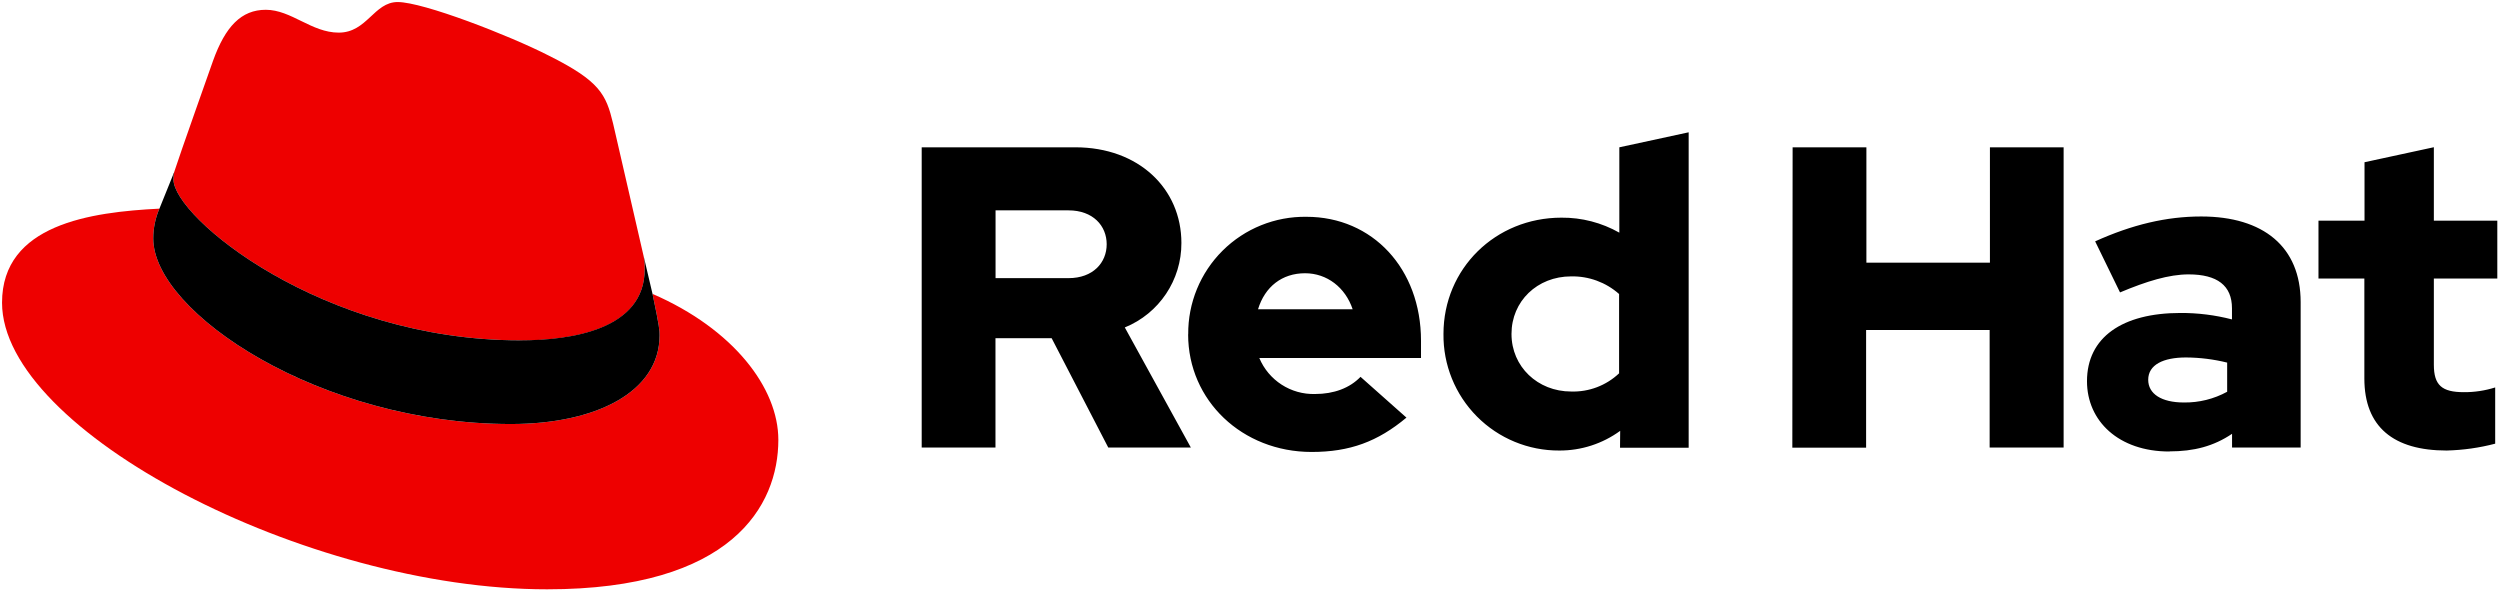
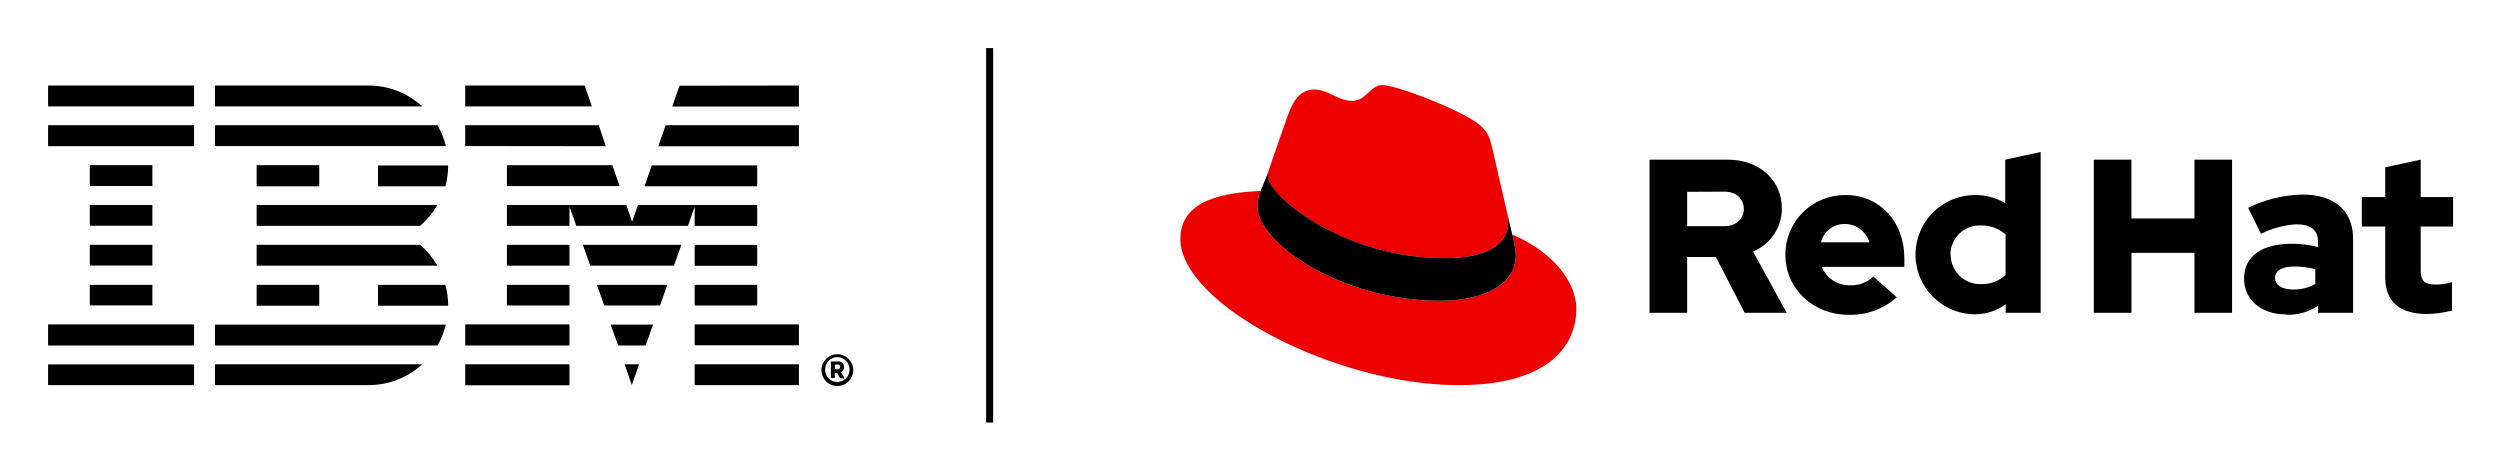
- <svg xmlns="http://www.w3.org/2000/svg" id="Layer_1" data-name="Layer 1" viewBox="0 0 613 145">
-   <defs>
-     <style>.cls-1{fill:#e00;}</style>
-   </defs>
-   <path class="cls-1" d="M127.47,83.49c12.51,0,30.61-2.58,30.61-17.46a14,14,0,0,0-.31-3.42l-7.45-32.36c-1.72-7.12-3.23-10.35-15.73-16.6C124.89,8.69,103.76.5,97.51.5,91.69.5,90,8,83.06,8c-6.68,0-11.64-5.6-17.89-5.6-6,0-9.91,4.09-12.93,12.5,0,0-8.41,23.72-9.49,27.16A6.43,6.43,0,0,0,42.53,44c0,9.22,36.3,39.45,84.94,39.45M160,72.07c1.73,8.19,1.73,9.05,1.73,10.13,0,14-15.74,21.77-36.43,21.77C78.54,104,37.58,76.6,37.58,58.49a18.45,18.45,0,0,1,1.51-7.33C22.27,52,.5,55,.5,74.22c0,31.48,74.59,70.28,133.65,70.28,45.28,0,56.7-20.48,56.7-36.65,0-12.72-11-27.16-30.83-35.78" />
-   <path d="M160,72.07c1.73,8.19,1.73,9.05,1.73,10.13,0,14-15.74,21.77-36.43,21.77C78.54,104,37.58,76.6,37.58,58.49a18.45,18.45,0,0,1,1.51-7.33l3.66-9.06A6.43,6.43,0,0,0,42.53,44c0,9.22,36.3,39.45,84.94,39.45,12.51,0,30.61-2.58,30.61-17.46a14,14,0,0,0-.31-3.42Z" />
-   <path d="M579.74,92.8c0,11.89,7.15,17.67,20.19,17.67a52.11,52.11,0,0,0,11.89-1.68V95a24.84,24.84,0,0,1-7.68,1.16c-5.37,0-7.36-1.68-7.36-6.73V68.3h15.56V54.1H596.78v-18l-17,3.68V54.1H568.49V68.3h11.25Zm-53,.32c0-3.68,3.69-5.47,9.26-5.47a43.12,43.12,0,0,1,10.1,1.26v7.15a21.51,21.51,0,0,1-10.63,2.63c-5.46,0-8.73-2.1-8.73-5.57m5.2,17.56c6,0,10.84-1.26,15.36-4.31v3.37h16.82V74.08c0-13.56-9.14-21-24.39-21-8.52,0-16.94,2-26,6.1l6.1,12.52c6.52-2.74,12-4.42,16.83-4.42,7,0,10.62,2.73,10.62,8.31v2.73a49.53,49.53,0,0,0-12.62-1.58c-14.31,0-22.93,6-22.93,16.73,0,9.78,7.78,17.24,20.19,17.24m-92.44-.94h18.09V80.92h30.29v28.82H506V36.12H487.93V64.41H457.64V36.12H439.55ZM370.62,81.87c0-8,6.31-14.1,14.62-14.1A17.22,17.22,0,0,1,397,72.09V91.54A16.36,16.36,0,0,1,385.24,96c-8.2,0-14.62-6.1-14.62-14.09m26.61,27.87h16.83V32.44l-17,3.68V57.05a28.3,28.3,0,0,0-14.2-3.68c-16.19,0-28.92,12.51-28.92,28.5a28.25,28.25,0,0,0,28.4,28.6,25.12,25.12,0,0,0,14.93-4.83ZM320,67c5.36,0,9.88,3.47,11.67,8.83H308.47C310.15,70.3,314.36,67,320,67M291.33,82c0,16.2,13.25,28.82,30.28,28.82,9.36,0,16.2-2.53,23.25-8.42l-11.26-10c-2.63,2.74-6.52,4.21-11.14,4.21a14.39,14.39,0,0,1-13.68-8.83h39.65V83.55c0-17.67-11.88-30.39-28.08-30.39a28.57,28.57,0,0,0-29,28.81M262,51.58c6,0,9.36,3.78,9.36,8.31S268,68.2,262,68.2H244.11V51.58Zm-36,58.16h18.09V82.92h13.77l13.89,26.82H292l-16.2-29.45a22.27,22.27,0,0,0,13.88-20.72c0-13.25-10.41-23.45-26-23.45H226Z" />
+ <svg xmlns="http://www.w3.org/2000/svg" role="img" viewBox="-8.73 -8.73 453.96 85.21">
+   <path d="M143.43 58.32c.23 0 .36-.1.36-.32v-.22c0-.21-.13-.32-.36-.32h-.55v.86zm-.55 1.59h-.73v-3h1.37a.92.92 0 0 1 1 1 .89.89 0 0 1-.55.91l.68 1.16h-.81l-.57-1h-.42v1zm2.65-1.35v-.37a2.22 2.22 0 0 0-4.43 0v.37a2.22 2.22 0 0 0 4.43 0zm-5.1-.19a2.89 2.89 0 1 1 2.89 3 2.89 2.89 0 0 1-2.89-3zM98.75 10.59L97.44 6.8H75.75v3.79zm2.52 7.23L100 14H75.75v3.79zm16.14 43.38h18.93v-3.79h-18.93v3.79zm0-7.23h18.93v-3.79h-18.93V54zm0-7.23h11.36V43h-11.36v3.79zm11.36-11h-11.36v3.79h11.36v-3.81zm-11.36-3.44h11.36v-3.81h-21.66l-1.06 3.06-1.05-3.06H83.32v3.79h11.36V28.8l1.23 3.48h20.28l1.22-3.48v3.48zm11.36-11h-19.15l-1.31 3.79h20.46v-3.83zM83.32 39.51h11.36v-3.79H83.32v3.79zm0 7.23h11.36V43H83.32v3.79zM75.75 54h18.93v-3.82H75.75V54zm0 7.23h18.93v-3.82H75.75v3.79zm38.9-54.4l-1.31 3.79h23V6.8zm-3.83 11h25.52V14h-24.2l-1.32 3.79zm-27.5 7.23h20.46l-1.31-3.79H83.32v3.79zm15.12 14.45h15.21l1.35-3.79H97.11l1.33 3.79zm2.56 7.23h10.13l1.31-3.74H99.65l1.35 3.74zm2.52 7.26h5l1.33-3.79h-7.71l1.38 3.79zm2.48 7.2l1.32-3.79h-2.63L106 61.2zm-75.74 0h27.93a14.36 14.36 0 0 0 9.75-3.79H30.3v3.79zM59.91 43v3.79h12.74a14.38 14.38 0 0 0-.51-3.79zm-22 3.79h11.33V43H37.87v3.79zm22-21.69h12.23a14.38 14.38 0 0 0 .51-3.79H59.91v3.79zm-22 0h11.33v-3.84H37.87v3.79zM58.19 6.8H30.3v3.79h37.64a14.4 14.4 0 0 0-9.75-3.79zM70.71 14H30.3v3.79h41.93A14.26 14.26 0 0 0 70.71 14zM37.87 28.49v3.79h29.68a14.57 14.57 0 0 0 3.15-3.79zm29.68 7.23H37.87v3.79H70.7a14.57 14.57 0 0 0-3.15-3.79zM30.3 54h40.41a14.26 14.26 0 0 0 1.52-3.79H30.3V54zM0 10.59h26.51V6.8H0v3.79zm0 7.23h26.51V14H0v3.79zm18.94 3.44H7.57v3.79h11.37v-3.79zm-11.37 11h11.37v-3.77H7.57v3.79zm0 7.23h11.37v-3.77H7.57v3.79zm0 7.23h11.37V43H7.57v3.79zM0 54h26.51v-3.82H0V54zm0 3.44h26.51v3.76H0v-3.79zM170.34 68h1.27V0h-1.27v68z" />
+   <path fill="#e00" d="M265.87 33.84a18.93 18.93 0 0 1 .65 3.82c0 5.3-5.95 8.23-13.76 8.23-17.67 0-33.15-10.34-33.15-17.18a7.06 7.06 0 0 1 .57-2.77c-6.35.32-14.57 1.46-14.57 8.71 0 11.89 28.17 26.55 50.49 26.55 17.1 0 21.41-7.74 21.41-13.85 0-4.8-4.15-10.26-11.64-13.51m-12.3 4.31c4.73 0 11.57-1 11.57-6.59a5.67 5.67 0 0 0-.12-1.3L262.2 18c-.65-2.69-1.22-3.91-5.94-6.27-3.66-1.88-11.65-5-14-5-2.2 0-2.85 2.85-5.45 2.85S232.4 7.53 230 7.53s-3.75 1.55-4.89 4.73c0 0-3.17 9-3.58 10.26a2.39 2.39 0 0 0-.09.73c0 3.48 13.71 14.9 32.09 14.9" />
+   <path d="M265.87 33.84a18.93 18.93 0 0 1 .65 3.82c0 5.3-5.95 8.23-13.76 8.23-17.67 0-33.15-10.34-33.15-17.18a7.06 7.06 0 0 1 .57-2.77l1.39-3.42a2.39 2.39 0 0 0-.09.73c0 3.48 13.71 14.9 32.09 14.9 4.73 0 11.57-1 11.57-6.59a5.67 5.67 0 0 0-.12-1.3l.85 3.58zm24.93 14.23h6.83V37.94h5.21l5.24 10.13h7.63l-6.12-11.13a8.4 8.4 0 0 0 5.24-7.82c0-5-3.93-8.86-9.81-8.86H290.8v27.81zm13.59-22c2.26 0 3.53 1.43 3.53 3.13s-1.27 3.14-3.53 3.14h-6.76V26.1zm11.08 11.48c0 6.12 5 10.88 11.44 10.88a12.58 12.58 0 0 0 8.78-3.18l-4.25-3.77a5.69 5.69 0 0 1-4.21 1.59 5.42 5.42 0 0 1-5.16-3.34h15v-1.56c0-6.67-4.49-11.48-10.61-11.48a10.8 10.8 0 0 0-11 10.89m10.85-5.64a4.66 4.66 0 0 1 4.41 3.33h-8.79a4.39 4.39 0 0 1 4.38-3.33m29.16 16.13h6.35v-29.2l-6.43 1.39v7.9a10.83 10.83 0 1 0-5.56 20.18 9.49 9.49 0 0 0 5.64-1.82v1.55zm-10.04-10.53a5.32 5.32 0 0 1 5.57-5.33 6.52 6.52 0 0 1 4.45 1.63v7.35a6.15 6.15 0 0 1-4.45 1.67 5.34 5.34 0 0 1-5.52-5.32m26 10.53h6.83V37.18h11.44v10.89h6.83V20.26h-6.83v10.68H378.3V20.26h-6.83v27.81zm34.92.35a9.79 9.79 0 0 0 5.8-1.63v1.28h6.35V34.6c0-5.13-3.45-8-9.21-8a23.42 23.42 0 0 0-9.83 2.4l2.31 4.72a17.19 17.19 0 0 1 6.36-1.72c2.66 0 4 1 4 3.13v1a18.56 18.56 0 0 0-4.77-.6c-5.4 0-8.66 2.27-8.66 6.32 0 3.69 2.94 6.51 7.63 6.51m-2-6.63c0-1.39 1.39-2.07 3.5-2.07a16 16 0 0 1 3.81.48v2.7a8.06 8.06 0 0 1-4 1c-2.06 0-3.3-.79-3.3-2.1m20-.12c0 4.49 2.71 6.67 7.63 6.67a19.59 19.59 0 0 0 4.49-.63V42.5a9.29 9.29 0 0 1-2.9.44c-2 0-2.78-.63-2.78-2.54v-8h5.88v-5.35h-5.88v-6.79l-6.44 1.39v5.4h-4.25v5.36h4.25v9.26z" />
</svg>
